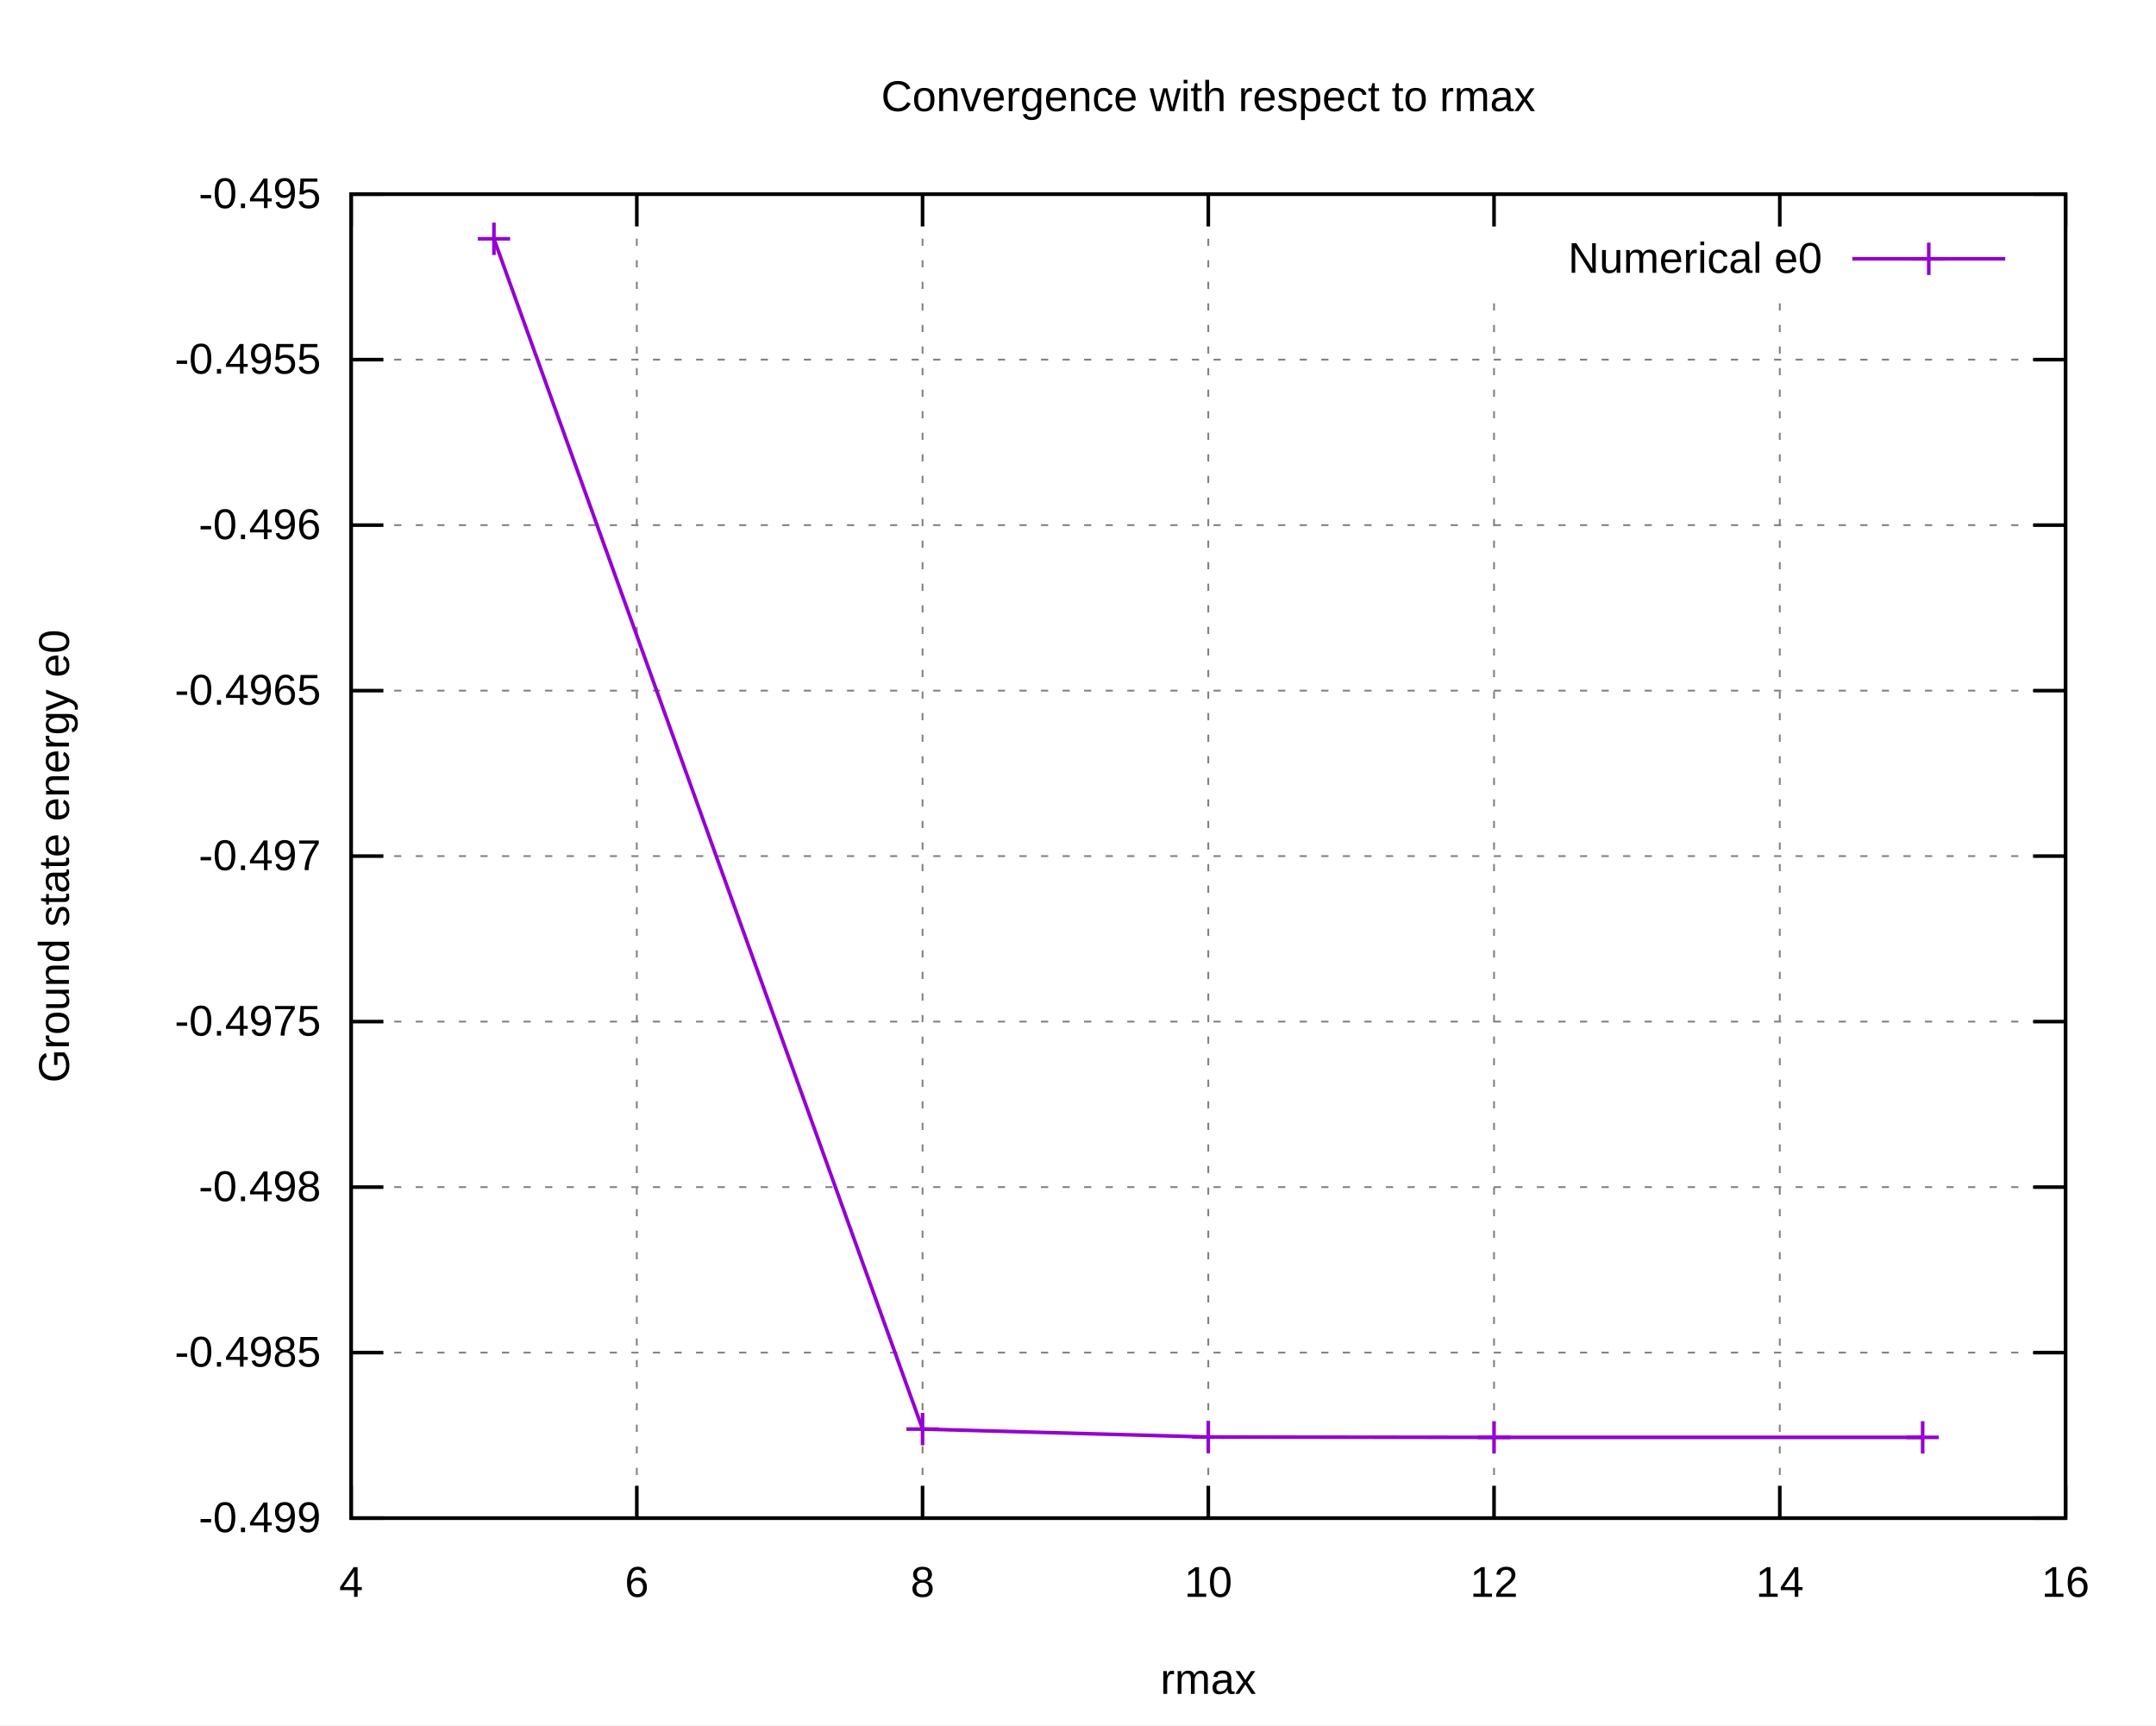
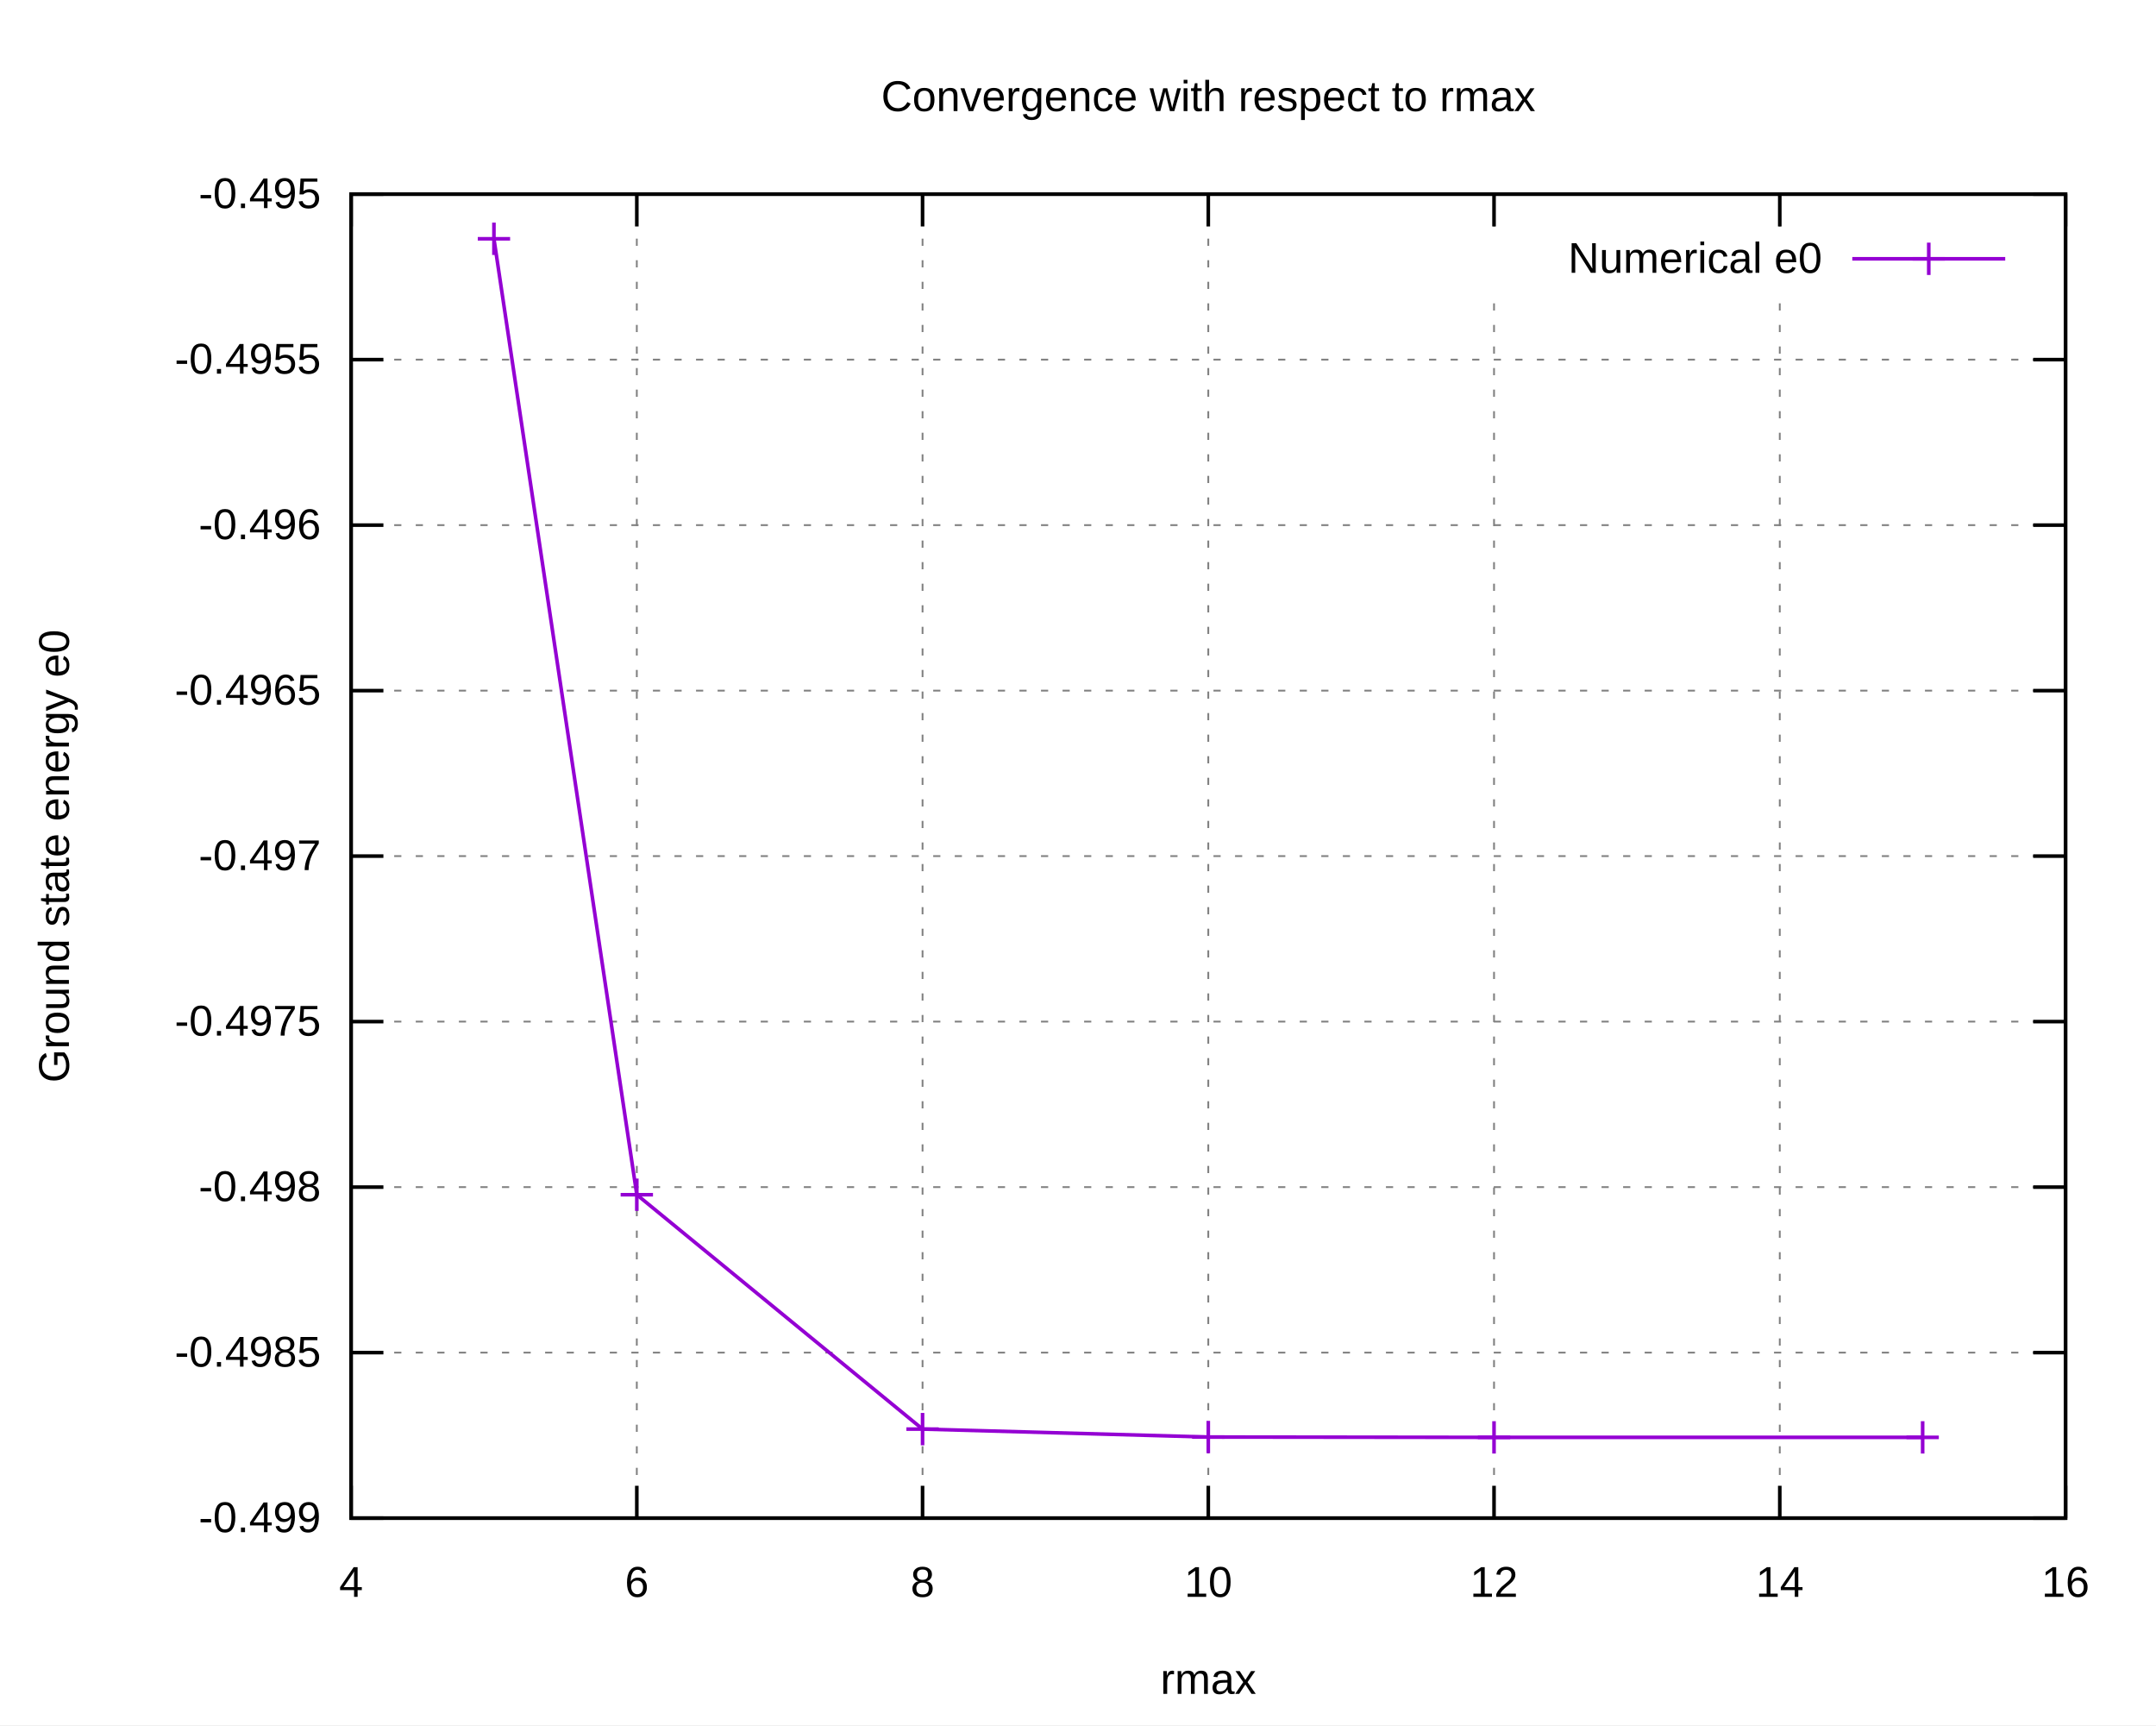
<svg xmlns="http://www.w3.org/2000/svg" xmlns:xlink="http://www.w3.org/1999/xlink" width="600" height="480" viewBox="0 0 600 480">
  <g id="gnuplot_canvas">
    <rect x="0" y="0" width="600" height="480" fill="#ffffff" />
    <defs>
      <circle id="gpDot" r="0.5" stroke-width="0.5" stroke="currentColor" />
      <path id="gpPt0" stroke-width="0.222" stroke="currentColor" d="M-1,0 h2 M0,-1 v2" />
      <path id="gpPt1" stroke-width="0.222" stroke="currentColor" d="M-1,-1 L1,1 M1,-1 L-1,1" />
      <path id="gpPt2" stroke-width="0.222" stroke="currentColor" d="M-1,0 L1,0 M0,-1 L0,1 M-1,-1 L1,1 M-1,1 L1,-1" />
      <rect id="gpPt3" stroke-width="0.222" stroke="currentColor" x="-1" y="-1" width="2" height="2" />
      <rect id="gpPt4" stroke-width="0.222" stroke="currentColor" fill="currentColor" x="-1" y="-1" width="2" height="2" />
      <circle id="gpPt5" stroke-width="0.222" stroke="currentColor" cx="0" cy="0" r="1" />
      <use xlink:href="#gpPt5" id="gpPt6" fill="currentColor" stroke="none" />
      <path id="gpPt7" stroke-width="0.222" stroke="currentColor" d="M0,-1.33 L-1.33,0.67 L1.33,0.67 z" />
      <use xlink:href="#gpPt7" id="gpPt8" fill="currentColor" stroke="none" />
      <use xlink:href="#gpPt7" id="gpPt9" stroke="currentColor" transform="rotate(180)" />
      <use xlink:href="#gpPt9" id="gpPt10" fill="currentColor" stroke="none" />
      <use xlink:href="#gpPt3" id="gpPt11" stroke="currentColor" transform="rotate(45)" />
      <use xlink:href="#gpPt11" id="gpPt12" fill="currentColor" stroke="none" />
      <path id="gpPt13" stroke-width="0.222" stroke="currentColor" d="M0,1.330 L1.265,0.411 L0.782,-1.067 L-0.782,-1.076 L-1.265,0.411 z" />
      <use xlink:href="#gpPt13" id="gpPt14" fill="currentColor" stroke="none" />
      <filter id="textbox" filterUnits="objectBoundingBox" x="0" y="0" height="1" width="1">
        <feFlood flood-color="#FFFFFF" flood-opacity="1" result="bgnd" />
        <feComposite in="SourceGraphic" in2="bgnd" operator="atop" />
      </filter>
      <filter id="greybox" filterUnits="objectBoundingBox" x="0" y="0" height="1" width="1">
        <feFlood flood-color="lightgrey" flood-opacity="1" result="grey" />
        <feComposite in="SourceGraphic" in2="grey" operator="atop" />
      </filter>
    </defs>
    <g fill="none" color="#FFFFFF" stroke="currentColor" stroke-width="1.00" stroke-linecap="butt" stroke-linejoin="miter">
</g>
    <g fill="none" color="black" stroke="currentColor" stroke-width="1.00" stroke-linecap="butt" stroke-linejoin="miter">
</g>
    <g fill="none" color="black" stroke="black" stroke-width="0.50" stroke-linecap="butt" stroke-linejoin="miter">
</g>
    <g fill="none" color="gray" stroke="currentColor" stroke-width="0.50" stroke-linecap="butt" stroke-linejoin="miter">
      <path stroke="gray" stroke-dasharray="2,4" class="gridline" d="M97.70,422.40 L574.82,422.40  " />
    </g>
    <g fill="none" color="gray" stroke="gray" stroke-width="1.00" stroke-linecap="butt" stroke-linejoin="miter">
</g>
    <g fill="none" color="black" stroke="currentColor" stroke-width="1.00" stroke-linecap="butt" stroke-linejoin="miter">
      <path stroke="black" d="M97.70,422.40 L106.70,422.40 M574.82,422.40 L565.82,422.40  " />
      <g transform="translate(89.31,426.30)" stroke="none" fill="black" font-family="Arial" font-size="12.00" text-anchor="end">
        <text>
          <tspan font-family="Arial">-0.499</tspan>
        </text>
      </g>
    </g>
    <g fill="none" color="black" stroke="currentColor" stroke-width="1.00" stroke-linecap="butt" stroke-linejoin="miter">
</g>
    <g fill="none" color="black" stroke="black" stroke-width="0.50" stroke-linecap="butt" stroke-linejoin="miter">
</g>
    <g fill="none" color="gray" stroke="currentColor" stroke-width="0.50" stroke-linecap="butt" stroke-linejoin="miter">
      <path stroke="gray" stroke-dasharray="2,4" class="gridline" d="M97.70,376.35 L574.82,376.35  " />
    </g>
    <g fill="none" color="gray" stroke="gray" stroke-width="1.00" stroke-linecap="butt" stroke-linejoin="miter">
</g>
    <g fill="none" color="black" stroke="currentColor" stroke-width="1.00" stroke-linecap="butt" stroke-linejoin="miter">
      <path stroke="black" d="M97.70,376.35 L106.70,376.35 M574.82,376.35 L565.82,376.35  " />
      <g transform="translate(89.31,380.25)" stroke="none" fill="black" font-family="Arial" font-size="12.00" text-anchor="end">
        <text>
          <tspan font-family="Arial">-0.4985</tspan>
        </text>
      </g>
    </g>
    <g fill="none" color="black" stroke="currentColor" stroke-width="1.00" stroke-linecap="butt" stroke-linejoin="miter">
</g>
    <g fill="none" color="black" stroke="black" stroke-width="0.50" stroke-linecap="butt" stroke-linejoin="miter">
</g>
    <g fill="none" color="gray" stroke="currentColor" stroke-width="0.50" stroke-linecap="butt" stroke-linejoin="miter">
      <path stroke="gray" stroke-dasharray="2,4" class="gridline" d="M97.70,330.30 L574.82,330.30  " />
    </g>
    <g fill="none" color="gray" stroke="gray" stroke-width="1.00" stroke-linecap="butt" stroke-linejoin="miter">
</g>
    <g fill="none" color="black" stroke="currentColor" stroke-width="1.00" stroke-linecap="butt" stroke-linejoin="miter">
      <path stroke="black" d="M97.70,330.30 L106.70,330.30 M574.82,330.30 L565.82,330.30  " />
      <g transform="translate(89.31,334.20)" stroke="none" fill="black" font-family="Arial" font-size="12.00" text-anchor="end">
        <text>
          <tspan font-family="Arial">-0.498</tspan>
        </text>
      </g>
    </g>
    <g fill="none" color="black" stroke="currentColor" stroke-width="1.00" stroke-linecap="butt" stroke-linejoin="miter">
</g>
    <g fill="none" color="black" stroke="black" stroke-width="0.50" stroke-linecap="butt" stroke-linejoin="miter">
</g>
    <g fill="none" color="gray" stroke="currentColor" stroke-width="0.50" stroke-linecap="butt" stroke-linejoin="miter">
      <path stroke="gray" stroke-dasharray="2,4" class="gridline" d="M97.70,284.25 L574.82,284.25  " />
    </g>
    <g fill="none" color="gray" stroke="gray" stroke-width="1.00" stroke-linecap="butt" stroke-linejoin="miter">
</g>
    <g fill="none" color="black" stroke="currentColor" stroke-width="1.00" stroke-linecap="butt" stroke-linejoin="miter">
      <path stroke="black" d="M97.70,284.25 L106.70,284.25 M574.82,284.25 L565.82,284.25  " />
      <g transform="translate(89.31,288.15)" stroke="none" fill="black" font-family="Arial" font-size="12.00" text-anchor="end">
        <text>
          <tspan font-family="Arial">-0.4975</tspan>
        </text>
      </g>
    </g>
    <g fill="none" color="black" stroke="currentColor" stroke-width="1.00" stroke-linecap="butt" stroke-linejoin="miter">
</g>
    <g fill="none" color="black" stroke="black" stroke-width="0.50" stroke-linecap="butt" stroke-linejoin="miter">
</g>
    <g fill="none" color="gray" stroke="currentColor" stroke-width="0.50" stroke-linecap="butt" stroke-linejoin="miter">
      <path stroke="gray" stroke-dasharray="2,4" class="gridline" d="M97.70,238.20 L574.82,238.20  " />
    </g>
    <g fill="none" color="gray" stroke="gray" stroke-width="1.00" stroke-linecap="butt" stroke-linejoin="miter">
</g>
    <g fill="none" color="black" stroke="currentColor" stroke-width="1.00" stroke-linecap="butt" stroke-linejoin="miter">
      <path stroke="black" d="M97.70,238.20 L106.70,238.20 M574.82,238.20 L565.82,238.20  " />
      <g transform="translate(89.31,242.10)" stroke="none" fill="black" font-family="Arial" font-size="12.00" text-anchor="end">
        <text>
          <tspan font-family="Arial">-0.497</tspan>
        </text>
      </g>
    </g>
    <g fill="none" color="black" stroke="currentColor" stroke-width="1.00" stroke-linecap="butt" stroke-linejoin="miter">
</g>
    <g fill="none" color="black" stroke="black" stroke-width="0.50" stroke-linecap="butt" stroke-linejoin="miter">
</g>
    <g fill="none" color="gray" stroke="currentColor" stroke-width="0.50" stroke-linecap="butt" stroke-linejoin="miter">
      <path stroke="gray" stroke-dasharray="2,4" class="gridline" d="M97.70,192.16 L574.82,192.16  " />
    </g>
    <g fill="none" color="gray" stroke="gray" stroke-width="1.00" stroke-linecap="butt" stroke-linejoin="miter">
</g>
    <g fill="none" color="black" stroke="currentColor" stroke-width="1.00" stroke-linecap="butt" stroke-linejoin="miter">
      <path stroke="black" d="M97.70,192.16 L106.70,192.16 M574.82,192.16 L565.82,192.16  " />
      <g transform="translate(89.31,196.06)" stroke="none" fill="black" font-family="Arial" font-size="12.00" text-anchor="end">
        <text>
          <tspan font-family="Arial">-0.4965</tspan>
        </text>
      </g>
    </g>
    <g fill="none" color="black" stroke="currentColor" stroke-width="1.00" stroke-linecap="butt" stroke-linejoin="miter">
</g>
    <g fill="none" color="black" stroke="black" stroke-width="0.50" stroke-linecap="butt" stroke-linejoin="miter">
</g>
    <g fill="none" color="gray" stroke="currentColor" stroke-width="0.50" stroke-linecap="butt" stroke-linejoin="miter">
      <path stroke="gray" stroke-dasharray="2,4" class="gridline" d="M97.70,146.11 L574.82,146.11  " />
    </g>
    <g fill="none" color="gray" stroke="gray" stroke-width="1.00" stroke-linecap="butt" stroke-linejoin="miter">
</g>
    <g fill="none" color="black" stroke="currentColor" stroke-width="1.00" stroke-linecap="butt" stroke-linejoin="miter">
      <path stroke="black" d="M97.70,146.11 L106.70,146.11 M574.82,146.11 L565.82,146.11  " />
      <g transform="translate(89.31,150.01)" stroke="none" fill="black" font-family="Arial" font-size="12.00" text-anchor="end">
        <text>
          <tspan font-family="Arial">-0.496</tspan>
        </text>
      </g>
    </g>
    <g fill="none" color="black" stroke="currentColor" stroke-width="1.00" stroke-linecap="butt" stroke-linejoin="miter">
</g>
    <g fill="none" color="black" stroke="black" stroke-width="0.50" stroke-linecap="butt" stroke-linejoin="miter">
</g>
    <g fill="none" color="gray" stroke="currentColor" stroke-width="0.50" stroke-linecap="butt" stroke-linejoin="miter">
      <path stroke="gray" stroke-dasharray="2,4" class="gridline" d="M97.70,100.06 L574.82,100.06  " />
    </g>
    <g fill="none" color="gray" stroke="gray" stroke-width="1.00" stroke-linecap="butt" stroke-linejoin="miter">
</g>
    <g fill="none" color="black" stroke="currentColor" stroke-width="1.00" stroke-linecap="butt" stroke-linejoin="miter">
      <path stroke="black" d="M97.70,100.06 L106.70,100.06 M574.82,100.06 L565.82,100.06  " />
      <g transform="translate(89.31,103.96)" stroke="none" fill="black" font-family="Arial" font-size="12.00" text-anchor="end">
        <text>
          <tspan font-family="Arial">-0.4955</tspan>
        </text>
      </g>
    </g>
    <g fill="none" color="black" stroke="currentColor" stroke-width="1.00" stroke-linecap="butt" stroke-linejoin="miter">
</g>
    <g fill="none" color="black" stroke="black" stroke-width="0.50" stroke-linecap="butt" stroke-linejoin="miter">
</g>
    <g fill="none" color="gray" stroke="currentColor" stroke-width="0.50" stroke-linecap="butt" stroke-linejoin="miter">
      <path stroke="gray" stroke-dasharray="2,4" class="gridline" d="M97.70,54.01 L574.82,54.01  " />
    </g>
    <g fill="none" color="gray" stroke="gray" stroke-width="1.00" stroke-linecap="butt" stroke-linejoin="miter">
</g>
    <g fill="none" color="black" stroke="currentColor" stroke-width="1.00" stroke-linecap="butt" stroke-linejoin="miter">
      <path stroke="black" d="M97.70,54.01 L106.70,54.01 M574.82,54.01 L565.82,54.01  " />
      <g transform="translate(89.31,57.91)" stroke="none" fill="black" font-family="Arial" font-size="12.00" text-anchor="end">
        <text>
          <tspan font-family="Arial">-0.495</tspan>
        </text>
      </g>
    </g>
    <g fill="none" color="black" stroke="currentColor" stroke-width="1.00" stroke-linecap="butt" stroke-linejoin="miter">
</g>
    <g fill="none" color="black" stroke="black" stroke-width="0.50" stroke-linecap="butt" stroke-linejoin="miter">
</g>
    <g fill="none" color="gray" stroke="currentColor" stroke-width="0.50" stroke-linecap="butt" stroke-linejoin="miter">
      <path stroke="gray" stroke-dasharray="2,4" class="gridline" d="M97.70,422.40 L97.70,54.01  " />
    </g>
    <g fill="none" color="gray" stroke="gray" stroke-width="1.00" stroke-linecap="butt" stroke-linejoin="miter">
</g>
    <g fill="none" color="black" stroke="currentColor" stroke-width="1.00" stroke-linecap="butt" stroke-linejoin="miter">
      <path stroke="black" d="M97.70,422.40 L97.70,413.40 M97.70,54.01 L97.70,63.01  " />
      <g transform="translate(97.70,444.30)" stroke="none" fill="black" font-family="Arial" font-size="12.00" text-anchor="middle">
        <text>
          <tspan font-family="Arial"> 4</tspan>
        </text>
      </g>
    </g>
    <g fill="none" color="black" stroke="currentColor" stroke-width="1.00" stroke-linecap="butt" stroke-linejoin="miter">
</g>
    <g fill="none" color="black" stroke="black" stroke-width="0.50" stroke-linecap="butt" stroke-linejoin="miter">
</g>
    <g fill="none" color="gray" stroke="currentColor" stroke-width="0.50" stroke-linecap="butt" stroke-linejoin="miter">
      <path stroke="gray" stroke-dasharray="2,4" class="gridline" d="M177.22,422.40 L177.22,54.01  " />
    </g>
    <g fill="none" color="gray" stroke="gray" stroke-width="1.00" stroke-linecap="butt" stroke-linejoin="miter">
</g>
    <g fill="none" color="black" stroke="currentColor" stroke-width="1.00" stroke-linecap="butt" stroke-linejoin="miter">
      <path stroke="black" d="M177.22,422.40 L177.22,413.40 M177.22,54.01 L177.22,63.01  " />
      <g transform="translate(177.22,444.30)" stroke="none" fill="black" font-family="Arial" font-size="12.00" text-anchor="middle">
        <text>
          <tspan font-family="Arial"> 6</tspan>
        </text>
      </g>
    </g>
    <g fill="none" color="black" stroke="currentColor" stroke-width="1.00" stroke-linecap="butt" stroke-linejoin="miter">
</g>
    <g fill="none" color="black" stroke="black" stroke-width="0.50" stroke-linecap="butt" stroke-linejoin="miter">
</g>
    <g fill="none" color="gray" stroke="currentColor" stroke-width="0.50" stroke-linecap="butt" stroke-linejoin="miter">
      <path stroke="gray" stroke-dasharray="2,4" class="gridline" d="M256.74,422.40 L256.74,54.01  " />
    </g>
    <g fill="none" color="gray" stroke="gray" stroke-width="1.00" stroke-linecap="butt" stroke-linejoin="miter">
</g>
    <g fill="none" color="black" stroke="currentColor" stroke-width="1.00" stroke-linecap="butt" stroke-linejoin="miter">
      <path stroke="black" d="M256.74,422.40 L256.74,413.40 M256.74,54.01 L256.74,63.01  " />
      <g transform="translate(256.74,444.30)" stroke="none" fill="black" font-family="Arial" font-size="12.00" text-anchor="middle">
        <text>
          <tspan font-family="Arial"> 8</tspan>
        </text>
      </g>
    </g>
    <g fill="none" color="black" stroke="currentColor" stroke-width="1.00" stroke-linecap="butt" stroke-linejoin="miter">
</g>
    <g fill="none" color="black" stroke="black" stroke-width="0.50" stroke-linecap="butt" stroke-linejoin="miter">
</g>
    <g fill="none" color="gray" stroke="currentColor" stroke-width="0.50" stroke-linecap="butt" stroke-linejoin="miter">
      <path stroke="gray" stroke-dasharray="2,4" class="gridline" d="M336.26,422.40 L336.26,54.01  " />
    </g>
    <g fill="none" color="gray" stroke="gray" stroke-width="1.00" stroke-linecap="butt" stroke-linejoin="miter">
</g>
    <g fill="none" color="black" stroke="currentColor" stroke-width="1.00" stroke-linecap="butt" stroke-linejoin="miter">
      <path stroke="black" d="M336.26,422.40 L336.26,413.40 M336.26,54.01 L336.26,63.01  " />
      <g transform="translate(336.26,444.30)" stroke="none" fill="black" font-family="Arial" font-size="12.00" text-anchor="middle">
        <text>
          <tspan font-family="Arial"> 10</tspan>
        </text>
      </g>
    </g>
    <g fill="none" color="black" stroke="currentColor" stroke-width="1.00" stroke-linecap="butt" stroke-linejoin="miter">
</g>
    <g fill="none" color="black" stroke="black" stroke-width="0.50" stroke-linecap="butt" stroke-linejoin="miter">
</g>
    <g fill="none" color="gray" stroke="currentColor" stroke-width="0.50" stroke-linecap="butt" stroke-linejoin="miter">
      <path stroke="gray" stroke-dasharray="2,4" class="gridline" d="M415.78,422.40 L415.78,81.01 M415.78,63.01 L415.78,54.01  " />
    </g>
    <g fill="none" color="gray" stroke="gray" stroke-width="1.00" stroke-linecap="butt" stroke-linejoin="miter">
</g>
    <g fill="none" color="black" stroke="currentColor" stroke-width="1.00" stroke-linecap="butt" stroke-linejoin="miter">
      <path stroke="black" d="M415.78,422.40 L415.78,413.40 M415.78,54.01 L415.78,63.01  " />
      <g transform="translate(415.78,444.30)" stroke="none" fill="black" font-family="Arial" font-size="12.00" text-anchor="middle">
        <text>
          <tspan font-family="Arial"> 12</tspan>
        </text>
      </g>
    </g>
    <g fill="none" color="black" stroke="currentColor" stroke-width="1.00" stroke-linecap="butt" stroke-linejoin="miter">
</g>
    <g fill="none" color="black" stroke="black" stroke-width="0.50" stroke-linecap="butt" stroke-linejoin="miter">
</g>
    <g fill="none" color="gray" stroke="currentColor" stroke-width="0.50" stroke-linecap="butt" stroke-linejoin="miter">
      <path stroke="gray" stroke-dasharray="2,4" class="gridline" d="M495.30,422.40 L495.30,81.01 M495.30,63.01 L495.30,54.01  " />
    </g>
    <g fill="none" color="gray" stroke="gray" stroke-width="1.00" stroke-linecap="butt" stroke-linejoin="miter">
</g>
    <g fill="none" color="black" stroke="currentColor" stroke-width="1.00" stroke-linecap="butt" stroke-linejoin="miter">
      <path stroke="black" d="M495.30,422.40 L495.30,413.40 M495.30,54.01 L495.30,63.01  " />
      <g transform="translate(495.30,444.30)" stroke="none" fill="black" font-family="Arial" font-size="12.00" text-anchor="middle">
        <text>
          <tspan font-family="Arial"> 14</tspan>
        </text>
      </g>
    </g>
    <g fill="none" color="black" stroke="currentColor" stroke-width="1.00" stroke-linecap="butt" stroke-linejoin="miter">
</g>
    <g fill="none" color="black" stroke="black" stroke-width="0.50" stroke-linecap="butt" stroke-linejoin="miter">
</g>
    <g fill="none" color="gray" stroke="currentColor" stroke-width="0.50" stroke-linecap="butt" stroke-linejoin="miter">
      <path stroke="gray" stroke-dasharray="2,4" class="gridline" d="M574.82,422.40 L574.82,54.01  " />
    </g>
    <g fill="none" color="gray" stroke="gray" stroke-width="1.00" stroke-linecap="butt" stroke-linejoin="miter">
</g>
    <g fill="none" color="black" stroke="currentColor" stroke-width="1.00" stroke-linecap="butt" stroke-linejoin="miter">
      <path stroke="black" d="M574.82,422.40 L574.82,413.40 M574.82,54.01 L574.82,63.01  " />
      <g transform="translate(574.82,444.30)" stroke="none" fill="black" font-family="Arial" font-size="12.00" text-anchor="middle">
        <text>
          <tspan font-family="Arial"> 16</tspan>
        </text>
      </g>
    </g>
    <g fill="none" color="black" stroke="currentColor" stroke-width="1.00" stroke-linecap="butt" stroke-linejoin="miter">
</g>
    <g fill="none" color="black" stroke="currentColor" stroke-width="1.00" stroke-linecap="butt" stroke-linejoin="miter">
      <path stroke="black" d="M97.70,54.01 L97.70,422.40 L574.82,422.40 L574.82,54.01 L97.70,54.01 Z  " />
    </g>
    <g fill="none" color="black" stroke="currentColor" stroke-width="1.00" stroke-linecap="butt" stroke-linejoin="miter">
</g>
    <g id="gnuplot_plot_1">
      <g fill="none" color="black" stroke="currentColor" stroke-width="1.00" stroke-linecap="butt" stroke-linejoin="miter">
        <g transform="translate(507.09,75.91)" stroke="none" fill="black" font-family="Arial" font-size="12.00" text-anchor="end">
          <text>
            <tspan font-family="Arial">Numerical e0</tspan>
          </text>
        </g>
      </g>
      <g fill="none" color="black" stroke="currentColor" stroke-width="1.00" stroke-linecap="butt" stroke-linejoin="miter">
-         <path stroke="rgb(148,   0, 211)" d="M515.48,72.01 L558.04,72.01 M137.46,66.44 L256.74,397.63 L336.26,399.84 L415.78,399.93 L535.06,399.93  " />
+         <path stroke="rgb(148,   0, 211)" d="M515.48,72.01 L558.04,72.01 M137.46,66.44 L177.22,332.42 L256.74,397.63 L336.26,399.84 L415.78,399.93 L535.06,399.93    " />
        <use xlink:href="#gpPt0" transform="translate(137.46,66.44) scale(4.50)" color="rgb(148,   0, 211)" />
+         <use xlink:href="#gpPt0" transform="translate(177.22,332.42) scale(4.50)" color="rgb(148,   0, 211)" />
        <use xlink:href="#gpPt0" transform="translate(256.74,397.63) scale(4.50)" color="rgb(148,   0, 211)" />
        <use xlink:href="#gpPt0" transform="translate(336.26,399.84) scale(4.50)" color="rgb(148,   0, 211)" />
        <use xlink:href="#gpPt0" transform="translate(415.78,399.93) scale(4.50)" color="rgb(148,   0, 211)" />
        <use xlink:href="#gpPt0" transform="translate(535.06,399.93) scale(4.50)" color="rgb(148,   0, 211)" />
        <use xlink:href="#gpPt0" transform="translate(536.76,72.01) scale(4.50)" color="rgb(148,   0, 211)" />
      </g>
    </g>
    <g fill="none" color="#FFFFFF" stroke="rgb(148,   0, 211)" stroke-width="2.00" stroke-linecap="butt" stroke-linejoin="miter">
</g>
    <g fill="none" color="black" stroke="currentColor" stroke-width="2.00" stroke-linecap="butt" stroke-linejoin="miter">
</g>
    <g fill="none" color="black" stroke="black" stroke-width="1.00" stroke-linecap="butt" stroke-linejoin="miter">
</g>
    <g fill="none" color="black" stroke="currentColor" stroke-width="1.00" stroke-linecap="butt" stroke-linejoin="miter">
      <path stroke="black" d="M97.70,54.01 L97.70,422.40 L574.82,422.40 L574.82,54.01 L97.70,54.01 Z  " />
      <g transform="translate(19.18,238.21) rotate(270.00)" stroke="none" fill="black" font-family="Arial" font-size="12.00" text-anchor="middle">
        <text>
          <tspan font-family="Arial">Ground state energy e0</tspan>
        </text>
      </g>
    </g>
    <g fill="none" color="black" stroke="currentColor" stroke-width="1.00" stroke-linecap="butt" stroke-linejoin="miter">
      <g transform="translate(336.26,471.30)" stroke="none" fill="black" font-family="Arial" font-size="12.00" text-anchor="middle">
        <text>
          <tspan font-family="Arial">rmax</tspan>
        </text>
      </g>
    </g>
    <g fill="none" color="black" stroke="currentColor" stroke-width="1.00" stroke-linecap="butt" stroke-linejoin="miter">
</g>
    <g fill="none" color="black" stroke="currentColor" stroke-width="1.00" stroke-linecap="butt" stroke-linejoin="miter">
      <g transform="translate(336.26,30.91)" stroke="none" fill="black" font-family="Arial" font-size="12.00" text-anchor="middle">
        <text>
          <tspan font-family="Arial">Convergence with respect to rmax</tspan>
        </text>
      </g>
    </g>
    <g fill="none" color="black" stroke="currentColor" stroke-width="1.00" stroke-linecap="butt" stroke-linejoin="miter">
</g>
  </g>
</svg>
